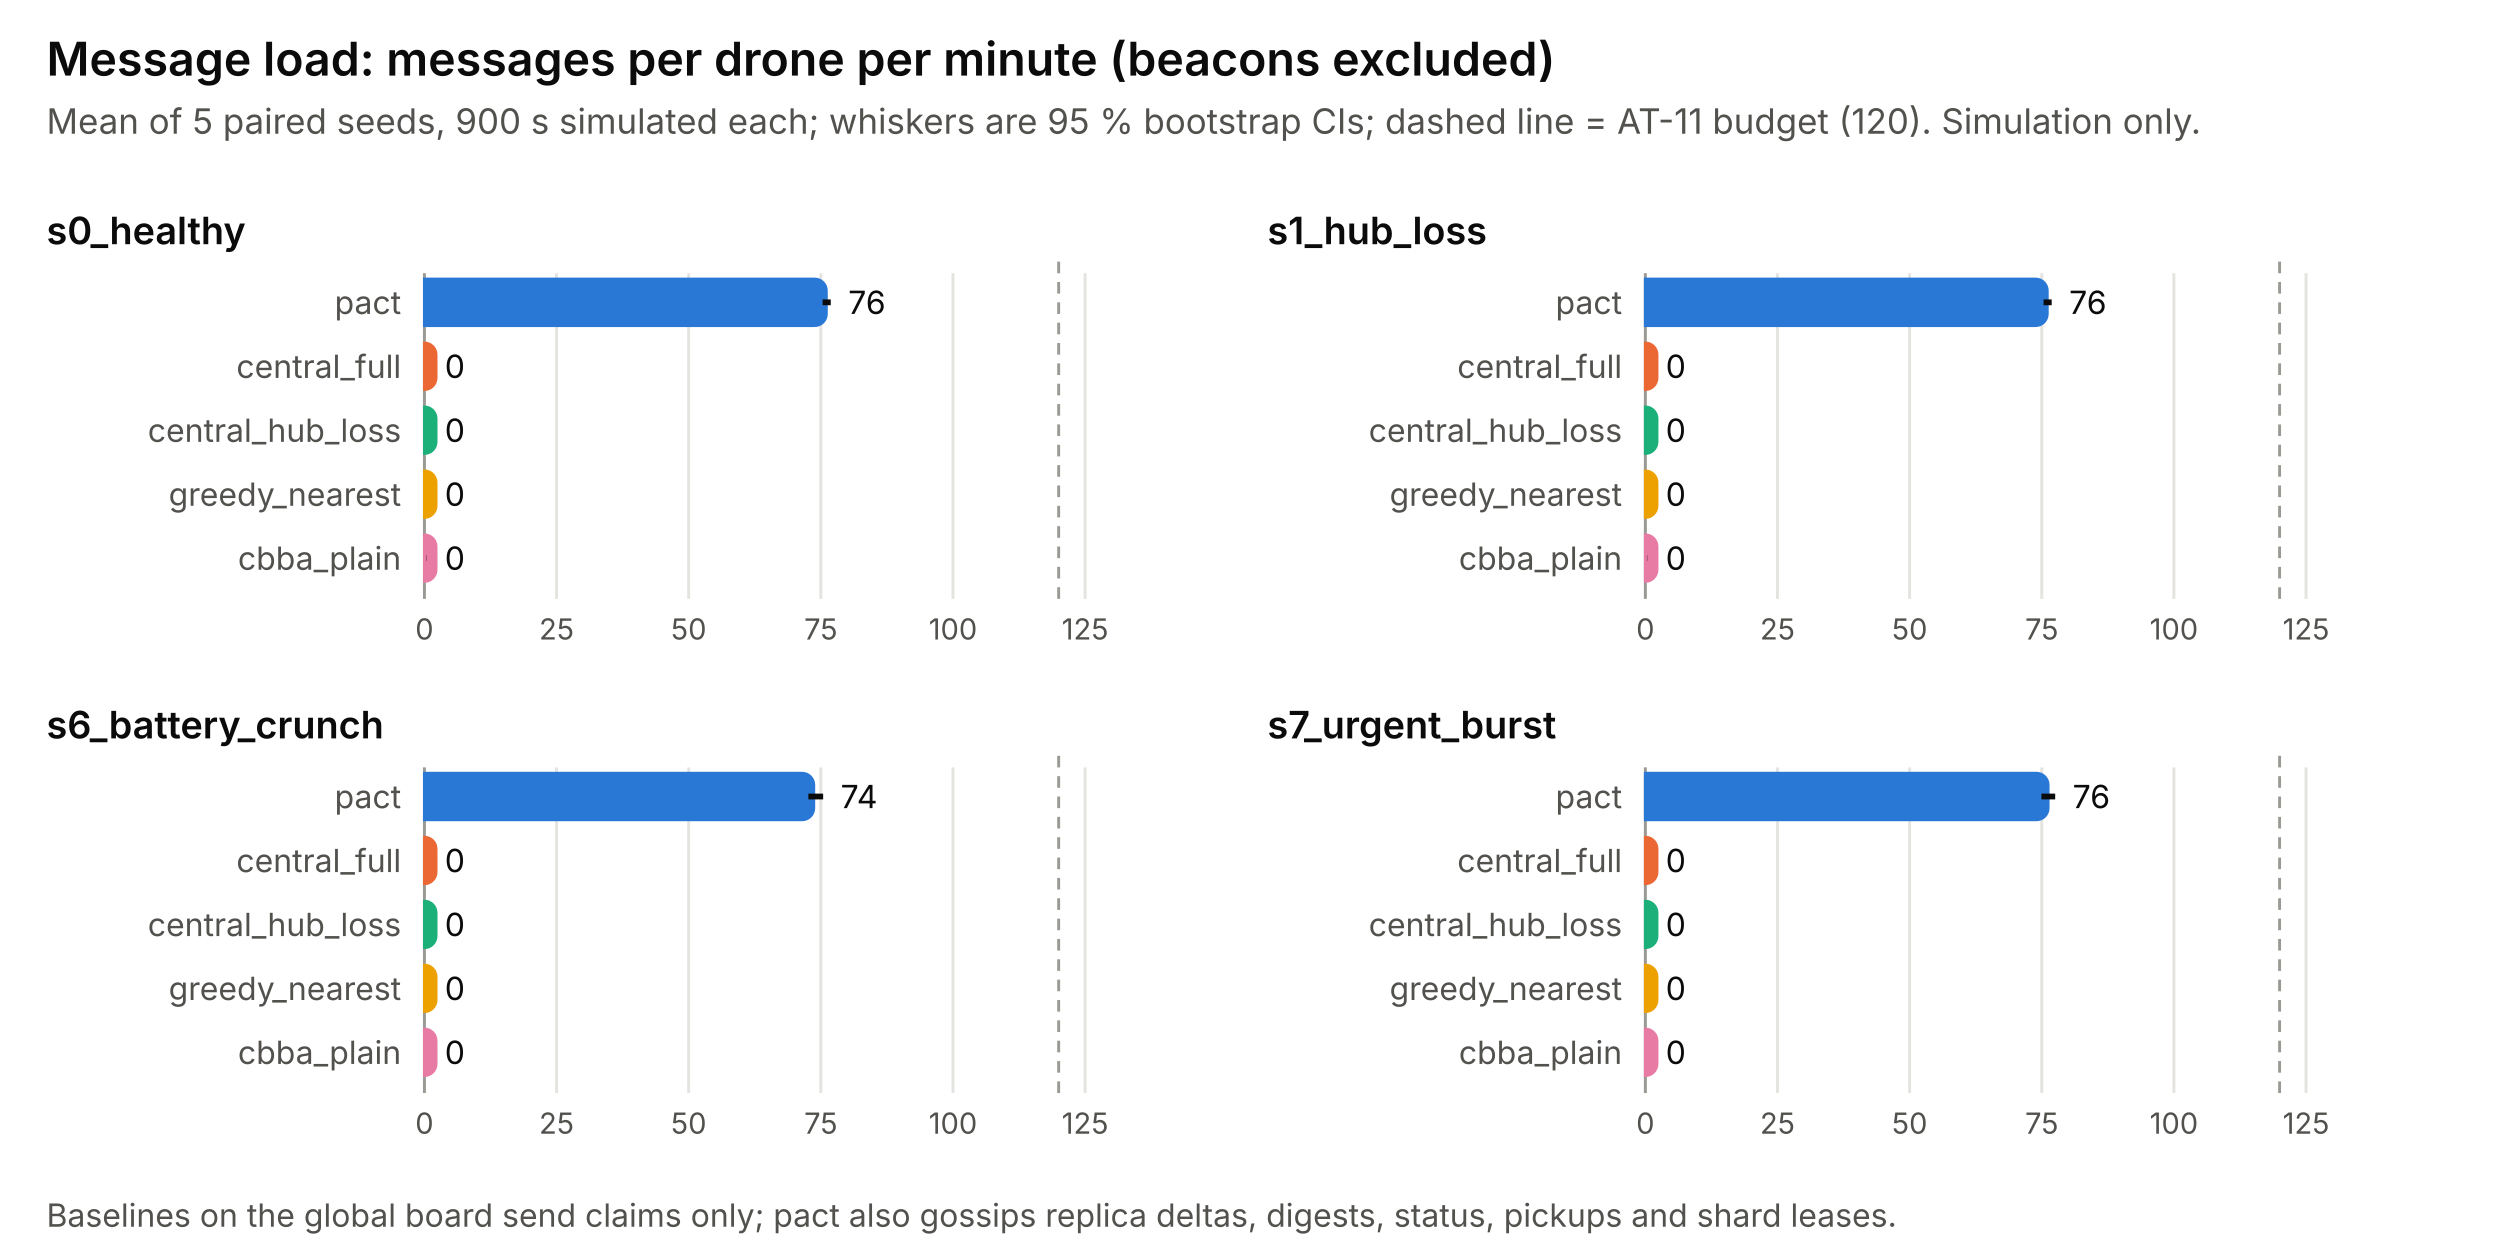
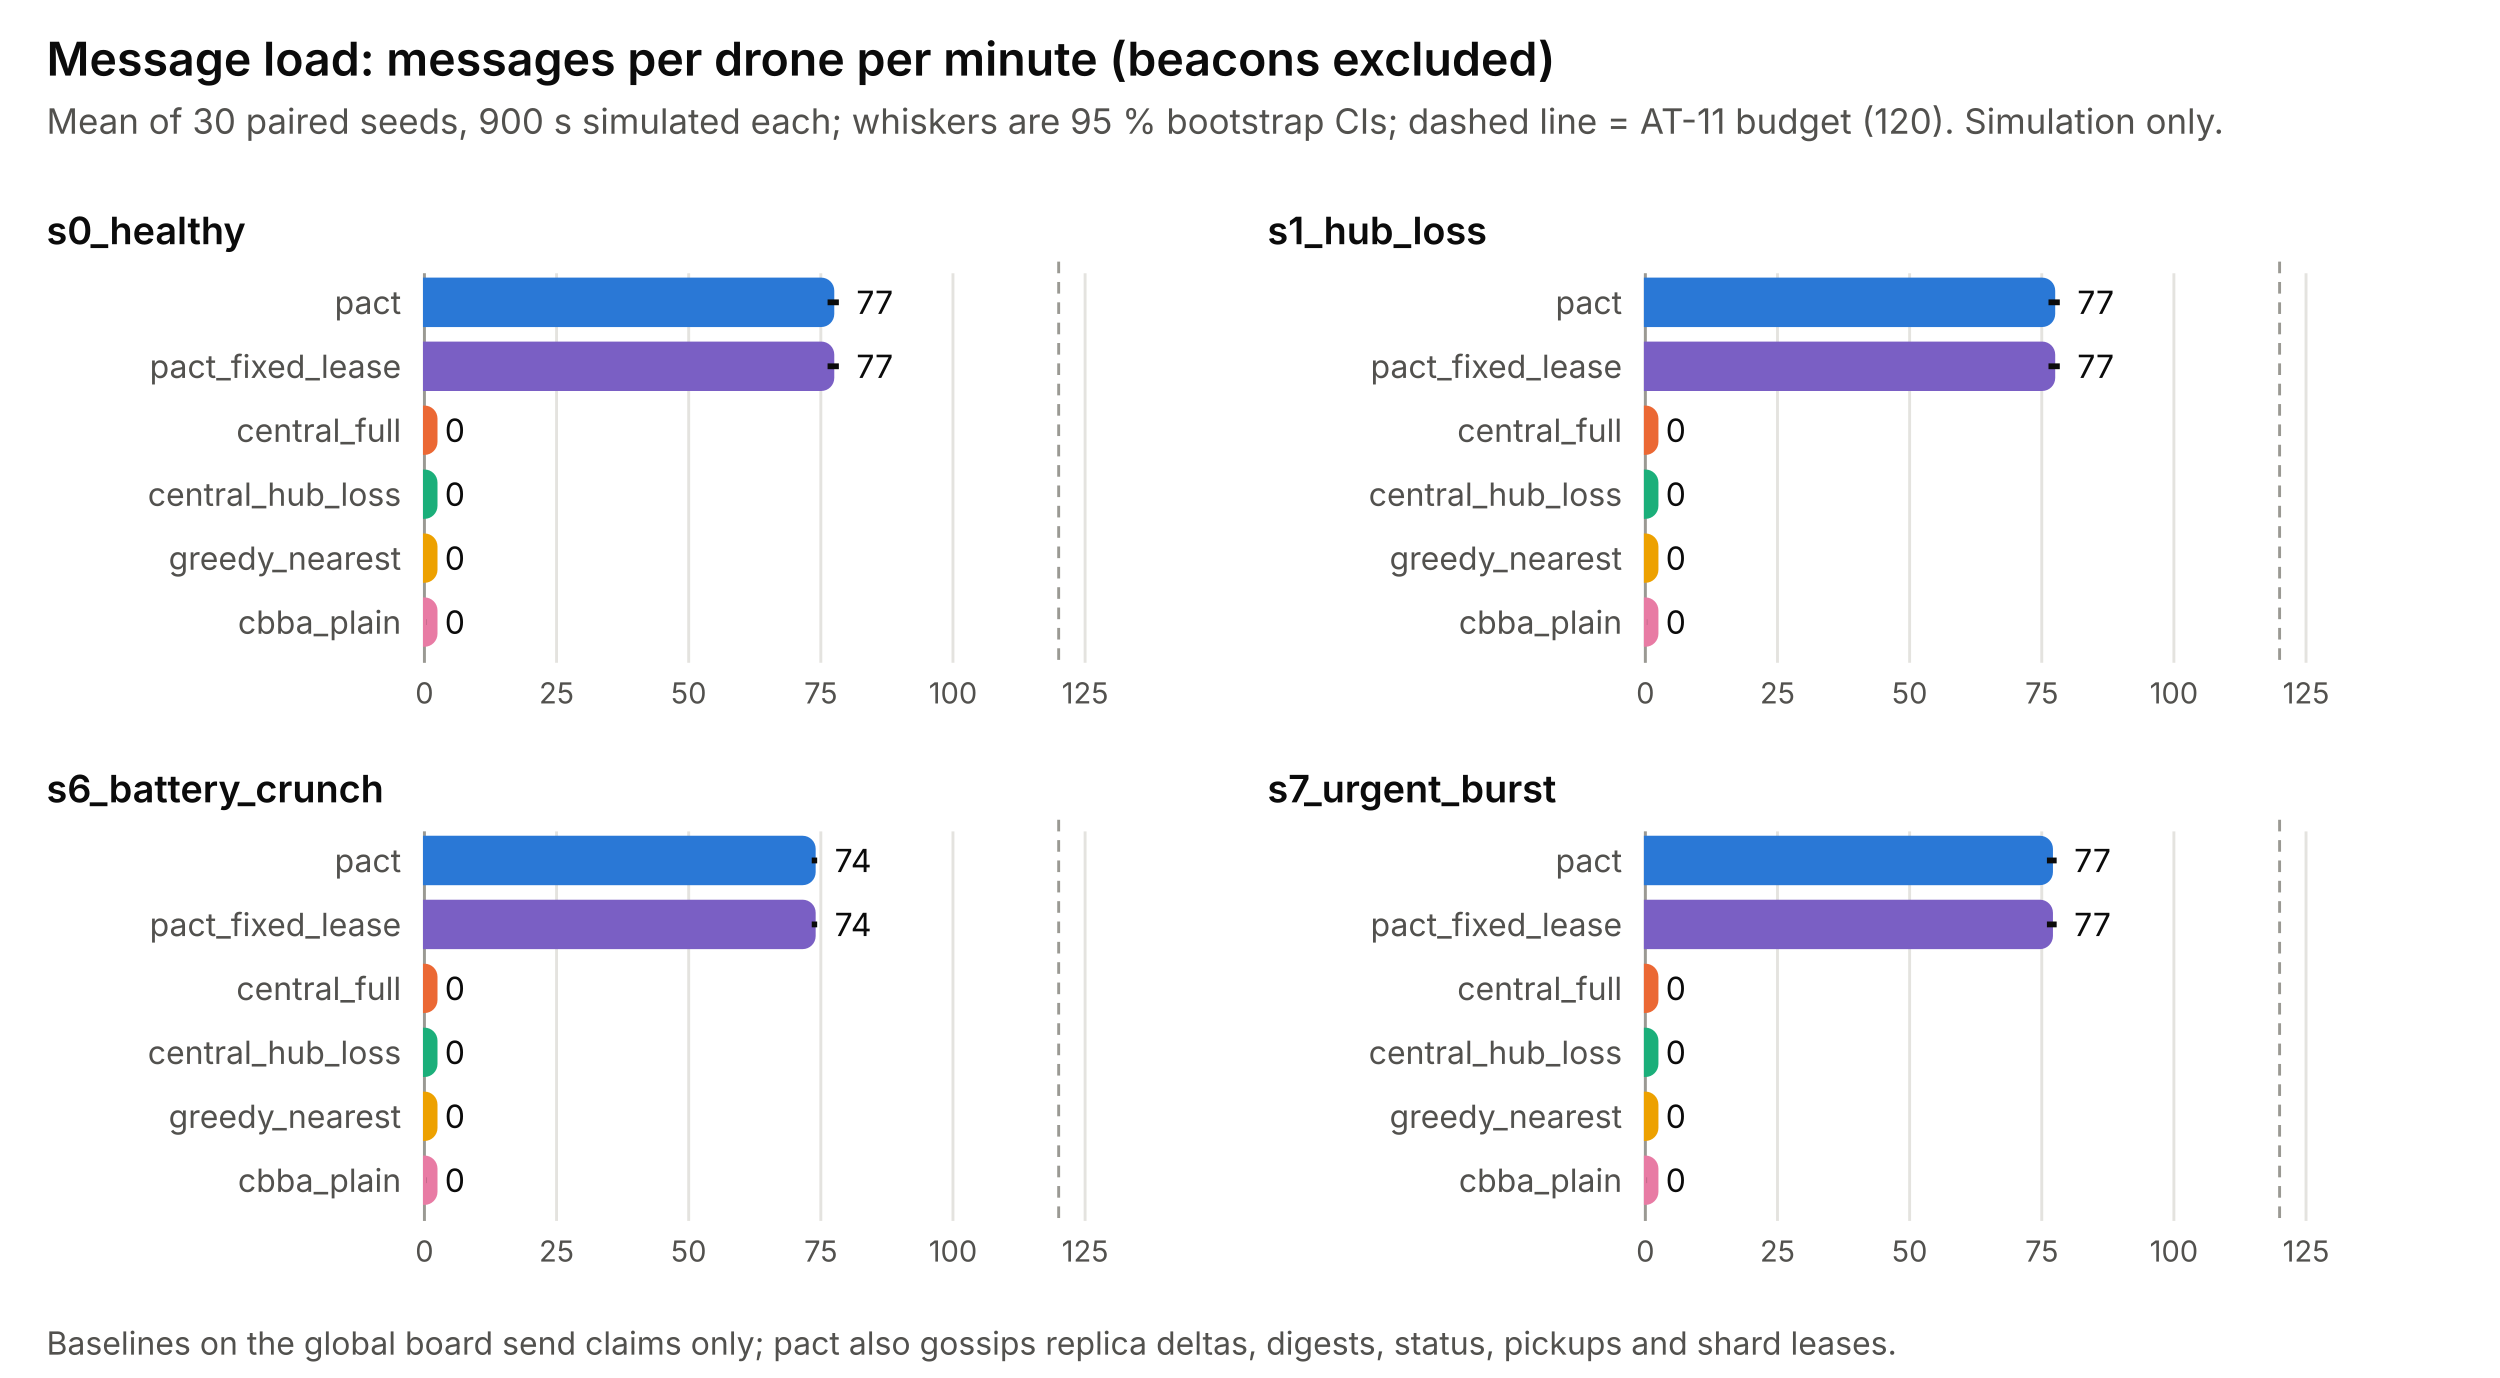
- <svg xmlns="http://www.w3.org/2000/svg" viewBox="0 0 860 430" width="860" height="430" role="img" aria-labelledby="title desc">
+ <svg xmlns="http://www.w3.org/2000/svg" viewBox="0 0 860 474" width="860" height="474" role="img" aria-labelledby="title desc">
  <style>
svg{background:#fcfcfb;font-family:system-ui,-apple-system,"Segoe UI",sans-serif}
.t1{fill:#0b0b0b}.t2{fill:#52514e}.grid{stroke:#e4e3df;stroke-width:1}.axis{stroke:#9a9993;stroke-width:1}.pf{fill:none;stroke:#52514e;stroke-width:1.5}.ring{stroke:#fcfcfb}.legend-mark{fill:#52514e;stroke:none}
- .ci{stroke-width:2;fill:none;stroke:#0b0b0b}.s-pact{fill:#2a78d6;stroke:#2a78d6}.s-central_full{fill:#eb6834;stroke:#eb6834}.s-central_hub_loss{fill:#1baf7a;stroke:#1baf7a}.s-greedy_nearest{fill:#eda100;stroke:#eda100}.s-cbba_plain{fill:#e87ba4;stroke:#e87ba4}
- @media (prefers-color-scheme: dark){svg{background:#1a1a19}.t1{fill:#f0efec}.t2{fill:#c3c2b7}.grid{stroke:#33332f}.axis{stroke:#6b6a64}.pf{stroke:#c3c2b7}.ring{stroke:#1a1a19}.legend-mark{fill:#c3c2b7}.ci{stroke:#f0efec}.s-pact{fill:#3987e5;stroke:#3987e5}.s-central_full{fill:#d95926;stroke:#d95926}.s-central_hub_loss{fill:#199e70;stroke:#199e70}.s-greedy_nearest{fill:#c98500;stroke:#c98500}.s-cbba_plain{fill:#d55181;stroke:#d55181}}
+ .ci{stroke-width:2;fill:none;stroke:#0b0b0b}.s-pact{fill:#2a78d6;stroke:#2a78d6}.s-pact_fixed_lease{fill:#7a5fc4;stroke:#7a5fc4}.s-central_full{fill:#eb6834;stroke:#eb6834}.s-central_hub_loss{fill:#1baf7a;stroke:#1baf7a}.s-greedy_nearest{fill:#eda100;stroke:#eda100}.s-cbba_plain{fill:#e87ba4;stroke:#e87ba4}
+ @media (prefers-color-scheme: dark){svg{background:#1a1a19}.t1{fill:#f0efec}.t2{fill:#c3c2b7}.grid{stroke:#33332f}.axis{stroke:#6b6a64}.pf{stroke:#c3c2b7}.ring{stroke:#1a1a19}.legend-mark{fill:#c3c2b7}.ci{stroke:#f0efec}.s-pact{fill:#3987e5;stroke:#3987e5}.s-pact_fixed_lease{fill:#9a7fe0;stroke:#9a7fe0}.s-central_full{fill:#d95926;stroke:#d95926}.s-central_hub_loss{fill:#199e70;stroke:#199e70}.s-greedy_nearest{fill:#c98500;stroke:#c98500}.s-cbba_plain{fill:#d55181;stroke:#d55181}}
</style>
  <text x="16" y="26" class="t1" font-size="16" font-weight="600">Message load: messages per drone per minute (beacons excluded)</text>
-   <text x="16" y="46" class="t2" font-size="12">Mean of 5 paired seeds, 900 s simulated each; whiskers are 95 % bootstrap CIs; dashed line = AT-11 budget (120). Simulation only.</text>
+   <text x="16" y="46" class="t2" font-size="12">Mean of 30 paired seeds, 900 s simulated each; whiskers are 95 % bootstrap CIs; dashed line = AT-11 budget (120). Simulation only.</text>
  <text x="16" y="84" class="t1" font-size="13" font-weight="600">s0_healthy</text>
-   <line x1="146" y1="94" x2="146" y2="206" class="grid" />
-   <text x="146" y="220" class="t2" font-size="10" text-anchor="middle">0</text>
-   <line x1="191.455" y1="94" x2="191.455" y2="206" class="grid" />
-   <text x="191.455" y="220" class="t2" font-size="10" text-anchor="middle">25</text>
-   <line x1="236.909" y1="94" x2="236.909" y2="206" class="grid" />
-   <text x="236.909" y="220" class="t2" font-size="10" text-anchor="middle">50</text>
-   <line x1="282.364" y1="94" x2="282.364" y2="206" class="grid" />
-   <text x="282.364" y="220" class="t2" font-size="10" text-anchor="middle">75</text>
-   <line x1="327.818" y1="94" x2="327.818" y2="206" class="grid" />
-   <text x="327.818" y="220" class="t2" font-size="10" text-anchor="middle">100</text>
-   <line x1="373.273" y1="94" x2="373.273" y2="206" class="grid" />
-   <text x="373.273" y="220" class="t2" font-size="10" text-anchor="middle">125</text>
-   <line x1="146" y1="94" x2="146" y2="206" class="axis" />
-   <line x1="364.182" y1="90" x2="364.182" y2="206" class="axis" stroke-dasharray="4 3" />
+   <line x1="146" y1="94" x2="146" y2="228" class="grid" />
+   <text x="146" y="242" class="t2" font-size="10" text-anchor="middle">0</text>
+   <line x1="191.455" y1="94" x2="191.455" y2="228" class="grid" />
+   <text x="191.455" y="242" class="t2" font-size="10" text-anchor="middle">25</text>
+   <line x1="236.909" y1="94" x2="236.909" y2="228" class="grid" />
+   <text x="236.909" y="242" class="t2" font-size="10" text-anchor="middle">50</text>
+   <line x1="282.364" y1="94" x2="282.364" y2="228" class="grid" />
+   <text x="282.364" y="242" class="t2" font-size="10" text-anchor="middle">75</text>
+   <line x1="327.818" y1="94" x2="327.818" y2="228" class="grid" />
+   <text x="327.818" y="242" class="t2" font-size="10" text-anchor="middle">100</text>
+   <line x1="373.273" y1="94" x2="373.273" y2="228" class="grid" />
+   <text x="373.273" y="242" class="t2" font-size="10" text-anchor="middle">125</text>
+   <line x1="146" y1="94" x2="146" y2="228" class="axis" />
+   <line x1="364.182" y1="90" x2="364.182" y2="228" class="axis" stroke-dasharray="4 3" />
  <text x="138" y="108" class="t2" font-size="11" text-anchor="end">pact</text>
  <g>
-     <path class="s-pact" stroke="none" d="M146,96 h134.255 a4,4 0 0 1 4,4 v8 a4,4 0 0 1 -4,4 h-134.255 z" />
-     <line x1="282.982" y1="104" x2="285.782" y2="104" class="ci" />
-   </g>
-   <text x="291.782" y="108" class="t1" font-size="11">76</text>
-   <text x="138" y="130" class="t2" font-size="11" text-anchor="end">central_full</text>
-   <g>
-     <path class="s-central_full" stroke="none" d="M146,118 h0 a4,4 0 0 1 4,4 v8 a4,4 0 0 1 -4,4 h0 z" />
-     <line x1="146" y1="126" x2="146" y2="126" class="ci" />
-   </g>
-   <text x="153" y="130" class="t1" font-size="11">0</text>
-   <text x="138" y="152" class="t2" font-size="11" text-anchor="end">central_hub_loss</text>
-   <g>
-     <path class="s-central_hub_loss" stroke="none" d="M146,140 h0 a4,4 0 0 1 4,4 v8 a4,4 0 0 1 -4,4 h0 z" />
+     <path class="s-pact" stroke="none" d="M146,96 h136.491 a4,4 0 0 1 4,4 v8 a4,4 0 0 1 -4,4 h-136.491 z" />
+     <line x1="284.685" y1="104" x2="288.57" y2="104" class="ci" />
+   </g>
+   <text x="294.57" y="108" class="t1" font-size="11">77</text>
+   <text x="138" y="130" class="t2" font-size="11" text-anchor="end">pact_fixed_lease</text>
+   <g>
+     <path class="s-pact_fixed_lease" stroke="none" d="M146,118 h136.491 a4,4 0 0 1 4,4 v8 a4,4 0 0 1 -4,4 h-136.491 z" />
+     <line x1="284.685" y1="126" x2="288.57" y2="126" class="ci" />
+   </g>
+   <text x="294.57" y="130" class="t1" font-size="11">77</text>
+   <text x="138" y="152" class="t2" font-size="11" text-anchor="end">central_full</text>
+   <g>
+     <path class="s-central_full" stroke="none" d="M146,140 h0 a4,4 0 0 1 4,4 v8 a4,4 0 0 1 -4,4 h0 z" />
    <line x1="146" y1="148" x2="146" y2="148" class="ci" />
  </g>
  <text x="153" y="152" class="t1" font-size="11">0</text>
-   <text x="138" y="174" class="t2" font-size="11" text-anchor="end">greedy_nearest</text>
-   <g>
-     <path class="s-greedy_nearest" stroke="none" d="M146,162 h0 a4,4 0 0 1 4,4 v8 a4,4 0 0 1 -4,4 h0 z" />
+   <text x="138" y="174" class="t2" font-size="11" text-anchor="end">central_hub_loss</text>
+   <g>
+     <path class="s-central_hub_loss" stroke="none" d="M146,162 h0 a4,4 0 0 1 4,4 v8 a4,4 0 0 1 -4,4 h0 z" />
    <line x1="146" y1="170" x2="146" y2="170" class="ci" />
  </g>
  <text x="153" y="174" class="t1" font-size="11">0</text>
-   <text x="138" y="196" class="t2" font-size="11" text-anchor="end">cbba_plain</text>
-   <g>
-     <path class="s-cbba_plain" stroke="none" d="M146,184 h0 a4,4 0 0 1 4,4 v8 a4,4 0 0 1 -4,4 h0 z" />
-     <line x1="146.545" y1="192" x2="146.655" y2="192" class="ci" />
+   <text x="138" y="196" class="t2" font-size="11" text-anchor="end">greedy_nearest</text>
+   <g>
+     <path class="s-greedy_nearest" stroke="none" d="M146,184 h0 a4,4 0 0 1 4,4 v8 a4,4 0 0 1 -4,4 h0 z" />
+     <line x1="146" y1="192" x2="146" y2="192" class="ci" />
  </g>
  <text x="153" y="196" class="t1" font-size="11">0</text>
+   <text x="138" y="218" class="t2" font-size="11" text-anchor="end">cbba_plain</text>
+   <g>
+     <path class="s-cbba_plain" stroke="none" d="M146,206 h0 a4,4 0 0 1 4,4 v8 a4,4 0 0 1 -4,4 h0 z" />
+     <line x1="146.552" y1="214" x2="146.6" y2="214" class="ci" />
+   </g>
+   <text x="153" y="218" class="t1" font-size="11">0</text>
  <text x="436" y="84" class="t1" font-size="13" font-weight="600">s1_hub_loss</text>
-   <line x1="566" y1="94" x2="566" y2="206" class="grid" />
-   <text x="566" y="220" class="t2" font-size="10" text-anchor="middle">0</text>
-   <line x1="611.455" y1="94" x2="611.455" y2="206" class="grid" />
-   <text x="611.455" y="220" class="t2" font-size="10" text-anchor="middle">25</text>
-   <line x1="656.909" y1="94" x2="656.909" y2="206" class="grid" />
-   <text x="656.909" y="220" class="t2" font-size="10" text-anchor="middle">50</text>
-   <line x1="702.364" y1="94" x2="702.364" y2="206" class="grid" />
-   <text x="702.364" y="220" class="t2" font-size="10" text-anchor="middle">75</text>
-   <line x1="747.818" y1="94" x2="747.818" y2="206" class="grid" />
-   <text x="747.818" y="220" class="t2" font-size="10" text-anchor="middle">100</text>
-   <line x1="793.273" y1="94" x2="793.273" y2="206" class="grid" />
-   <text x="793.273" y="220" class="t2" font-size="10" text-anchor="middle">125</text>
-   <line x1="566" y1="94" x2="566" y2="206" class="axis" />
-   <line x1="784.182" y1="90" x2="784.182" y2="206" class="axis" stroke-dasharray="4 3" />
+   <line x1="566" y1="94" x2="566" y2="228" class="grid" />
+   <text x="566" y="242" class="t2" font-size="10" text-anchor="middle">0</text>
+   <line x1="611.455" y1="94" x2="611.455" y2="228" class="grid" />
+   <text x="611.455" y="242" class="t2" font-size="10" text-anchor="middle">25</text>
+   <line x1="656.909" y1="94" x2="656.909" y2="228" class="grid" />
+   <text x="656.909" y="242" class="t2" font-size="10" text-anchor="middle">50</text>
+   <line x1="702.364" y1="94" x2="702.364" y2="228" class="grid" />
+   <text x="702.364" y="242" class="t2" font-size="10" text-anchor="middle">75</text>
+   <line x1="747.818" y1="94" x2="747.818" y2="228" class="grid" />
+   <text x="747.818" y="242" class="t2" font-size="10" text-anchor="middle">100</text>
+   <line x1="793.273" y1="94" x2="793.273" y2="228" class="grid" />
+   <text x="793.273" y="242" class="t2" font-size="10" text-anchor="middle">125</text>
+   <line x1="566" y1="94" x2="566" y2="228" class="axis" />
+   <line x1="784.182" y1="90" x2="784.182" y2="228" class="axis" stroke-dasharray="4 3" />
  <text x="558" y="108" class="t2" font-size="11" text-anchor="end">pact</text>
  <g>
-     <path class="s-pact" stroke="none" d="M566,96 h134.255 a4,4 0 0 1 4,4 v8 a4,4 0 0 1 -4,4 h-134.255 z" />
-     <line x1="702.982" y1="104" x2="705.782" y2="104" class="ci" />
-   </g>
-   <text x="711.782" y="108" class="t1" font-size="11">76</text>
-   <text x="558" y="130" class="t2" font-size="11" text-anchor="end">central_full</text>
-   <g>
-     <path class="s-central_full" stroke="none" d="M566,118 h0 a4,4 0 0 1 4,4 v8 a4,4 0 0 1 -4,4 h0 z" />
-     <line x1="566" y1="126" x2="566" y2="126" class="ci" />
-   </g>
-   <text x="573" y="130" class="t1" font-size="11">0</text>
-   <text x="558" y="152" class="t2" font-size="11" text-anchor="end">central_hub_loss</text>
-   <g>
-     <path class="s-central_hub_loss" stroke="none" d="M566,140 h0 a4,4 0 0 1 4,4 v8 a4,4 0 0 1 -4,4 h0 z" />
+     <path class="s-pact" stroke="none" d="M566,96 h136.491 a4,4 0 0 1 4,4 v8 a4,4 0 0 1 -4,4 h-136.491 z" />
+     <line x1="704.685" y1="104" x2="708.57" y2="104" class="ci" />
+   </g>
+   <text x="714.57" y="108" class="t1" font-size="11">77</text>
+   <text x="558" y="130" class="t2" font-size="11" text-anchor="end">pact_fixed_lease</text>
+   <g>
+     <path class="s-pact_fixed_lease" stroke="none" d="M566,118 h136.491 a4,4 0 0 1 4,4 v8 a4,4 0 0 1 -4,4 h-136.491 z" />
+     <line x1="704.685" y1="126" x2="708.57" y2="126" class="ci" />
+   </g>
+   <text x="714.57" y="130" class="t1" font-size="11">77</text>
+   <text x="558" y="152" class="t2" font-size="11" text-anchor="end">central_full</text>
+   <g>
+     <path class="s-central_full" stroke="none" d="M566,140 h0 a4,4 0 0 1 4,4 v8 a4,4 0 0 1 -4,4 h0 z" />
    <line x1="566" y1="148" x2="566" y2="148" class="ci" />
  </g>
  <text x="573" y="152" class="t1" font-size="11">0</text>
-   <text x="558" y="174" class="t2" font-size="11" text-anchor="end">greedy_nearest</text>
-   <g>
-     <path class="s-greedy_nearest" stroke="none" d="M566,162 h0 a4,4 0 0 1 4,4 v8 a4,4 0 0 1 -4,4 h0 z" />
+   <text x="558" y="174" class="t2" font-size="11" text-anchor="end">central_hub_loss</text>
+   <g>
+     <path class="s-central_hub_loss" stroke="none" d="M566,162 h0 a4,4 0 0 1 4,4 v8 a4,4 0 0 1 -4,4 h0 z" />
    <line x1="566" y1="170" x2="566" y2="170" class="ci" />
  </g>
  <text x="573" y="174" class="t1" font-size="11">0</text>
-   <text x="558" y="196" class="t2" font-size="11" text-anchor="end">cbba_plain</text>
-   <g>
-     <path class="s-cbba_plain" stroke="none" d="M566,184 h0 a4,4 0 0 1 4,4 v8 a4,4 0 0 1 -4,4 h0 z" />
-     <line x1="566.545" y1="192" x2="566.655" y2="192" class="ci" />
+   <text x="558" y="196" class="t2" font-size="11" text-anchor="end">greedy_nearest</text>
+   <g>
+     <path class="s-greedy_nearest" stroke="none" d="M566,184 h0 a4,4 0 0 1 4,4 v8 a4,4 0 0 1 -4,4 h0 z" />
+     <line x1="566" y1="192" x2="566" y2="192" class="ci" />
  </g>
  <text x="573" y="196" class="t1" font-size="11">0</text>
-   <text x="16" y="254" class="t1" font-size="13" font-weight="600">s6_battery_crunch</text>
-   <line x1="146" y1="264" x2="146" y2="376" class="grid" />
-   <text x="146" y="390" class="t2" font-size="10" text-anchor="middle">0</text>
-   <line x1="191.455" y1="264" x2="191.455" y2="376" class="grid" />
-   <text x="191.455" y="390" class="t2" font-size="10" text-anchor="middle">25</text>
-   <line x1="236.909" y1="264" x2="236.909" y2="376" class="grid" />
-   <text x="236.909" y="390" class="t2" font-size="10" text-anchor="middle">50</text>
-   <line x1="282.364" y1="264" x2="282.364" y2="376" class="grid" />
-   <text x="282.364" y="390" class="t2" font-size="10" text-anchor="middle">75</text>
-   <line x1="327.818" y1="264" x2="327.818" y2="376" class="grid" />
-   <text x="327.818" y="390" class="t2" font-size="10" text-anchor="middle">100</text>
-   <line x1="373.273" y1="264" x2="373.273" y2="376" class="grid" />
-   <text x="373.273" y="390" class="t2" font-size="10" text-anchor="middle">125</text>
-   <line x1="146" y1="264" x2="146" y2="376" class="axis" />
-   <line x1="364.182" y1="260" x2="364.182" y2="376" class="axis" stroke-dasharray="4 3" />
-   <text x="138" y="278" class="t2" font-size="11" text-anchor="end">pact</text>
-   <g>
-     <path class="s-pact" stroke="none" d="M146,266 h129.927 a4,4 0 0 1 4,4 v8 a4,4 0 0 1 -4,4 h-129.927 z" />
-     <line x1="278.073" y1="274" x2="283.164" y2="274" class="ci" />
-   </g>
-   <text x="289.164" y="278" class="t1" font-size="11">74</text>
-   <text x="138" y="300" class="t2" font-size="11" text-anchor="end">central_full</text>
-   <g>
-     <path class="s-central_full" stroke="none" d="M146,288 h0 a4,4 0 0 1 4,4 v8 a4,4 0 0 1 -4,4 h0 z" />
-     <line x1="146" y1="296" x2="146" y2="296" class="ci" />
-   </g>
-   <text x="153" y="300" class="t1" font-size="11">0</text>
-   <text x="138" y="322" class="t2" font-size="11" text-anchor="end">central_hub_loss</text>
-   <g>
-     <path class="s-central_hub_loss" stroke="none" d="M146,310 h0 a4,4 0 0 1 4,4 v8 a4,4 0 0 1 -4,4 h0 z" />
-     <line x1="146" y1="318" x2="146" y2="318" class="ci" />
-   </g>
-   <text x="153" y="322" class="t1" font-size="11">0</text>
-   <text x="138" y="344" class="t2" font-size="11" text-anchor="end">greedy_nearest</text>
-   <g>
-     <path class="s-greedy_nearest" stroke="none" d="M146,332 h0 a4,4 0 0 1 4,4 v8 a4,4 0 0 1 -4,4 h0 z" />
+   <text x="558" y="218" class="t2" font-size="11" text-anchor="end">cbba_plain</text>
+   <g>
+     <path class="s-cbba_plain" stroke="none" d="M566,206 h0 a4,4 0 0 1 4,4 v8 a4,4 0 0 1 -4,4 h0 z" />
+     <line x1="566.552" y1="214" x2="566.6" y2="214" class="ci" />
+   </g>
+   <text x="573" y="218" class="t1" font-size="11">0</text>
+   <text x="16" y="276" class="t1" font-size="13" font-weight="600">s6_battery_crunch</text>
+   <line x1="146" y1="286" x2="146" y2="420" class="grid" />
+   <text x="146" y="434" class="t2" font-size="10" text-anchor="middle">0</text>
+   <line x1="191.455" y1="286" x2="191.455" y2="420" class="grid" />
+   <text x="191.455" y="434" class="t2" font-size="10" text-anchor="middle">25</text>
+   <line x1="236.909" y1="286" x2="236.909" y2="420" class="grid" />
+   <text x="236.909" y="434" class="t2" font-size="10" text-anchor="middle">50</text>
+   <line x1="282.364" y1="286" x2="282.364" y2="420" class="grid" />
+   <text x="282.364" y="434" class="t2" font-size="10" text-anchor="middle">75</text>
+   <line x1="327.818" y1="286" x2="327.818" y2="420" class="grid" />
+   <text x="327.818" y="434" class="t2" font-size="10" text-anchor="middle">100</text>
+   <line x1="373.273" y1="286" x2="373.273" y2="420" class="grid" />
+   <text x="373.273" y="434" class="t2" font-size="10" text-anchor="middle">125</text>
+   <line x1="146" y1="286" x2="146" y2="420" class="axis" />
+   <line x1="364.182" y1="282" x2="364.182" y2="420" class="axis" stroke-dasharray="4 3" />
+   <text x="138" y="300" class="t2" font-size="11" text-anchor="end">pact</text>
+   <g>
+     <path class="s-pact" stroke="none" d="M146,288 h130.091 a4,4 0 0 1 4,4 v8 a4,4 0 0 1 -4,4 h-130.091 z" />
+     <line x1="279.236" y1="296" x2="281.109" y2="296" class="ci" />
+   </g>
+   <text x="287.109" y="300" class="t1" font-size="11">74</text>
+   <text x="138" y="322" class="t2" font-size="11" text-anchor="end">pact_fixed_lease</text>
+   <g>
+     <path class="s-pact_fixed_lease" stroke="none" d="M146,310 h130.091 a4,4 0 0 1 4,4 v8 a4,4 0 0 1 -4,4 h-130.091 z" />
+     <line x1="279.236" y1="318" x2="281.109" y2="318" class="ci" />
+   </g>
+   <text x="287.109" y="322" class="t1" font-size="11">74</text>
+   <text x="138" y="344" class="t2" font-size="11" text-anchor="end">central_full</text>
+   <g>
+     <path class="s-central_full" stroke="none" d="M146,332 h0 a4,4 0 0 1 4,4 v8 a4,4 0 0 1 -4,4 h0 z" />
    <line x1="146" y1="340" x2="146" y2="340" class="ci" />
  </g>
  <text x="153" y="344" class="t1" font-size="11">0</text>
-   <text x="138" y="366" class="t2" font-size="11" text-anchor="end">cbba_plain</text>
-   <g>
-     <path class="s-cbba_plain" stroke="none" d="M146,354 h0 a4,4 0 0 1 4,4 v8 a4,4 0 0 1 -4,4 h0 z" />
-     <line x1="146.545" y1="362" x2="146.545" y2="362" class="ci" />
+   <text x="138" y="366" class="t2" font-size="11" text-anchor="end">central_hub_loss</text>
+   <g>
+     <path class="s-central_hub_loss" stroke="none" d="M146,354 h0 a4,4 0 0 1 4,4 v8 a4,4 0 0 1 -4,4 h0 z" />
+     <line x1="146" y1="362" x2="146" y2="362" class="ci" />
  </g>
  <text x="153" y="366" class="t1" font-size="11">0</text>
-   <text x="436" y="254" class="t1" font-size="13" font-weight="600">s7_urgent_burst</text>
-   <line x1="566" y1="264" x2="566" y2="376" class="grid" />
-   <text x="566" y="390" class="t2" font-size="10" text-anchor="middle">0</text>
-   <line x1="611.455" y1="264" x2="611.455" y2="376" class="grid" />
-   <text x="611.455" y="390" class="t2" font-size="10" text-anchor="middle">25</text>
-   <line x1="656.909" y1="264" x2="656.909" y2="376" class="grid" />
-   <text x="656.909" y="390" class="t2" font-size="10" text-anchor="middle">50</text>
-   <line x1="702.364" y1="264" x2="702.364" y2="376" class="grid" />
-   <text x="702.364" y="390" class="t2" font-size="10" text-anchor="middle">75</text>
-   <line x1="747.818" y1="264" x2="747.818" y2="376" class="grid" />
-   <text x="747.818" y="390" class="t2" font-size="10" text-anchor="middle">100</text>
-   <line x1="793.273" y1="264" x2="793.273" y2="376" class="grid" />
-   <text x="793.273" y="390" class="t2" font-size="10" text-anchor="middle">125</text>
-   <line x1="566" y1="264" x2="566" y2="376" class="axis" />
-   <line x1="784.182" y1="260" x2="784.182" y2="376" class="axis" stroke-dasharray="4 3" />
-   <text x="558" y="278" class="t2" font-size="11" text-anchor="end">pact</text>
-   <g>
-     <path class="s-pact" stroke="none" d="M566,266 h134.545 a4,4 0 0 1 4,4 v8 a4,4 0 0 1 -4,4 h-134.545 z" />
-     <line x1="702.255" y1="274" x2="706.982" y2="274" class="ci" />
-   </g>
-   <text x="712.982" y="278" class="t1" font-size="11">76</text>
-   <text x="558" y="300" class="t2" font-size="11" text-anchor="end">central_full</text>
-   <g>
-     <path class="s-central_full" stroke="none" d="M566,288 h0 a4,4 0 0 1 4,4 v8 a4,4 0 0 1 -4,4 h0 z" />
-     <line x1="566" y1="296" x2="566" y2="296" class="ci" />
-   </g>
-   <text x="573" y="300" class="t1" font-size="11">0</text>
-   <text x="558" y="322" class="t2" font-size="11" text-anchor="end">central_hub_loss</text>
-   <g>
-     <path class="s-central_hub_loss" stroke="none" d="M566,310 h0 a4,4 0 0 1 4,4 v8 a4,4 0 0 1 -4,4 h0 z" />
-     <line x1="566" y1="318" x2="566" y2="318" class="ci" />
-   </g>
-   <text x="573" y="322" class="t1" font-size="11">0</text>
-   <text x="558" y="344" class="t2" font-size="11" text-anchor="end">greedy_nearest</text>
-   <g>
-     <path class="s-greedy_nearest" stroke="none" d="M566,332 h0 a4,4 0 0 1 4,4 v8 a4,4 0 0 1 -4,4 h0 z" />
+   <text x="138" y="388" class="t2" font-size="11" text-anchor="end">greedy_nearest</text>
+   <g>
+     <path class="s-greedy_nearest" stroke="none" d="M146,376 h0 a4,4 0 0 1 4,4 v8 a4,4 0 0 1 -4,4 h0 z" />
+     <line x1="146" y1="384" x2="146" y2="384" class="ci" />
+   </g>
+   <text x="153" y="388" class="t1" font-size="11">0</text>
+   <text x="138" y="410" class="t2" font-size="11" text-anchor="end">cbba_plain</text>
+   <g>
+     <path class="s-cbba_plain" stroke="none" d="M146,398 h0 a4,4 0 0 1 4,4 v8 a4,4 0 0 1 -4,4 h0 z" />
+     <line x1="146.558" y1="406" x2="146.612" y2="406" class="ci" />
+   </g>
+   <text x="153" y="410" class="t1" font-size="11">0</text>
+   <text x="436" y="276" class="t1" font-size="13" font-weight="600">s7_urgent_burst</text>
+   <line x1="566" y1="286" x2="566" y2="420" class="grid" />
+   <text x="566" y="434" class="t2" font-size="10" text-anchor="middle">0</text>
+   <line x1="611.455" y1="286" x2="611.455" y2="420" class="grid" />
+   <text x="611.455" y="434" class="t2" font-size="10" text-anchor="middle">25</text>
+   <line x1="656.909" y1="286" x2="656.909" y2="420" class="grid" />
+   <text x="656.909" y="434" class="t2" font-size="10" text-anchor="middle">50</text>
+   <line x1="702.364" y1="286" x2="702.364" y2="420" class="grid" />
+   <text x="702.364" y="434" class="t2" font-size="10" text-anchor="middle">75</text>
+   <line x1="747.818" y1="286" x2="747.818" y2="420" class="grid" />
+   <text x="747.818" y="434" class="t2" font-size="10" text-anchor="middle">100</text>
+   <line x1="793.273" y1="286" x2="793.273" y2="420" class="grid" />
+   <text x="793.273" y="434" class="t2" font-size="10" text-anchor="middle">125</text>
+   <line x1="566" y1="286" x2="566" y2="420" class="axis" />
+   <line x1="784.182" y1="282" x2="784.182" y2="420" class="axis" stroke-dasharray="4 3" />
+   <text x="558" y="300" class="t2" font-size="11" text-anchor="end">pact</text>
+   <g>
+     <path class="s-pact" stroke="none" d="M566,288 h135.715 a4,4 0 0 1 4,4 v8 a4,4 0 0 1 -4,4 h-135.715 z" />
+     <line x1="704.139" y1="296" x2="707.491" y2="296" class="ci" />
+   </g>
+   <text x="713.491" y="300" class="t1" font-size="11">77</text>
+   <text x="558" y="322" class="t2" font-size="11" text-anchor="end">pact_fixed_lease</text>
+   <g>
+     <path class="s-pact_fixed_lease" stroke="none" d="M566,310 h135.715 a4,4 0 0 1 4,4 v8 a4,4 0 0 1 -4,4 h-135.715 z" />
+     <line x1="704.139" y1="318" x2="707.491" y2="318" class="ci" />
+   </g>
+   <text x="713.491" y="322" class="t1" font-size="11">77</text>
+   <text x="558" y="344" class="t2" font-size="11" text-anchor="end">central_full</text>
+   <g>
+     <path class="s-central_full" stroke="none" d="M566,332 h0 a4,4 0 0 1 4,4 v8 a4,4 0 0 1 -4,4 h0 z" />
    <line x1="566" y1="340" x2="566" y2="340" class="ci" />
  </g>
  <text x="573" y="344" class="t1" font-size="11">0</text>
-   <text x="558" y="366" class="t2" font-size="11" text-anchor="end">cbba_plain</text>
-   <g>
-     <path class="s-cbba_plain" stroke="none" d="M566,354 h0 a4,4 0 0 1 4,4 v8 a4,4 0 0 1 -4,4 h0 z" />
-     <line x1="566.545" y1="362" x2="566.545" y2="362" class="ci" />
+   <text x="558" y="366" class="t2" font-size="11" text-anchor="end">central_hub_loss</text>
+   <g>
+     <path class="s-central_hub_loss" stroke="none" d="M566,354 h0 a4,4 0 0 1 4,4 v8 a4,4 0 0 1 -4,4 h0 z" />
+     <line x1="566" y1="362" x2="566" y2="362" class="ci" />
  </g>
  <text x="573" y="366" class="t1" font-size="11">0</text>
-   <text x="16" y="422" class="t2" font-size="11">Baselines on the global board send claims only; pact also gossips replica deltas, digests, status, pickups and shard leases.</text>
+   <text x="558" y="388" class="t2" font-size="11" text-anchor="end">greedy_nearest</text>
+   <g>
+     <path class="s-greedy_nearest" stroke="none" d="M566,376 h0 a4,4 0 0 1 4,4 v8 a4,4 0 0 1 -4,4 h0 z" />
+     <line x1="566" y1="384" x2="566" y2="384" class="ci" />
+   </g>
+   <text x="573" y="388" class="t1" font-size="11">0</text>
+   <text x="558" y="410" class="t2" font-size="11" text-anchor="end">cbba_plain</text>
+   <g>
+     <path class="s-cbba_plain" stroke="none" d="M566,398 h0 a4,4 0 0 1 4,4 v8 a4,4 0 0 1 -4,4 h0 z" />
+     <line x1="566.515" y1="406" x2="566.576" y2="406" class="ci" />
+   </g>
+   <text x="573" y="410" class="t1" font-size="11">0</text>
+   <text x="16" y="466" class="t2" font-size="11">Baselines on the global board send claims only; pact also gossips replica deltas, digests, status, pickups and shard leases.</text>
</svg>
